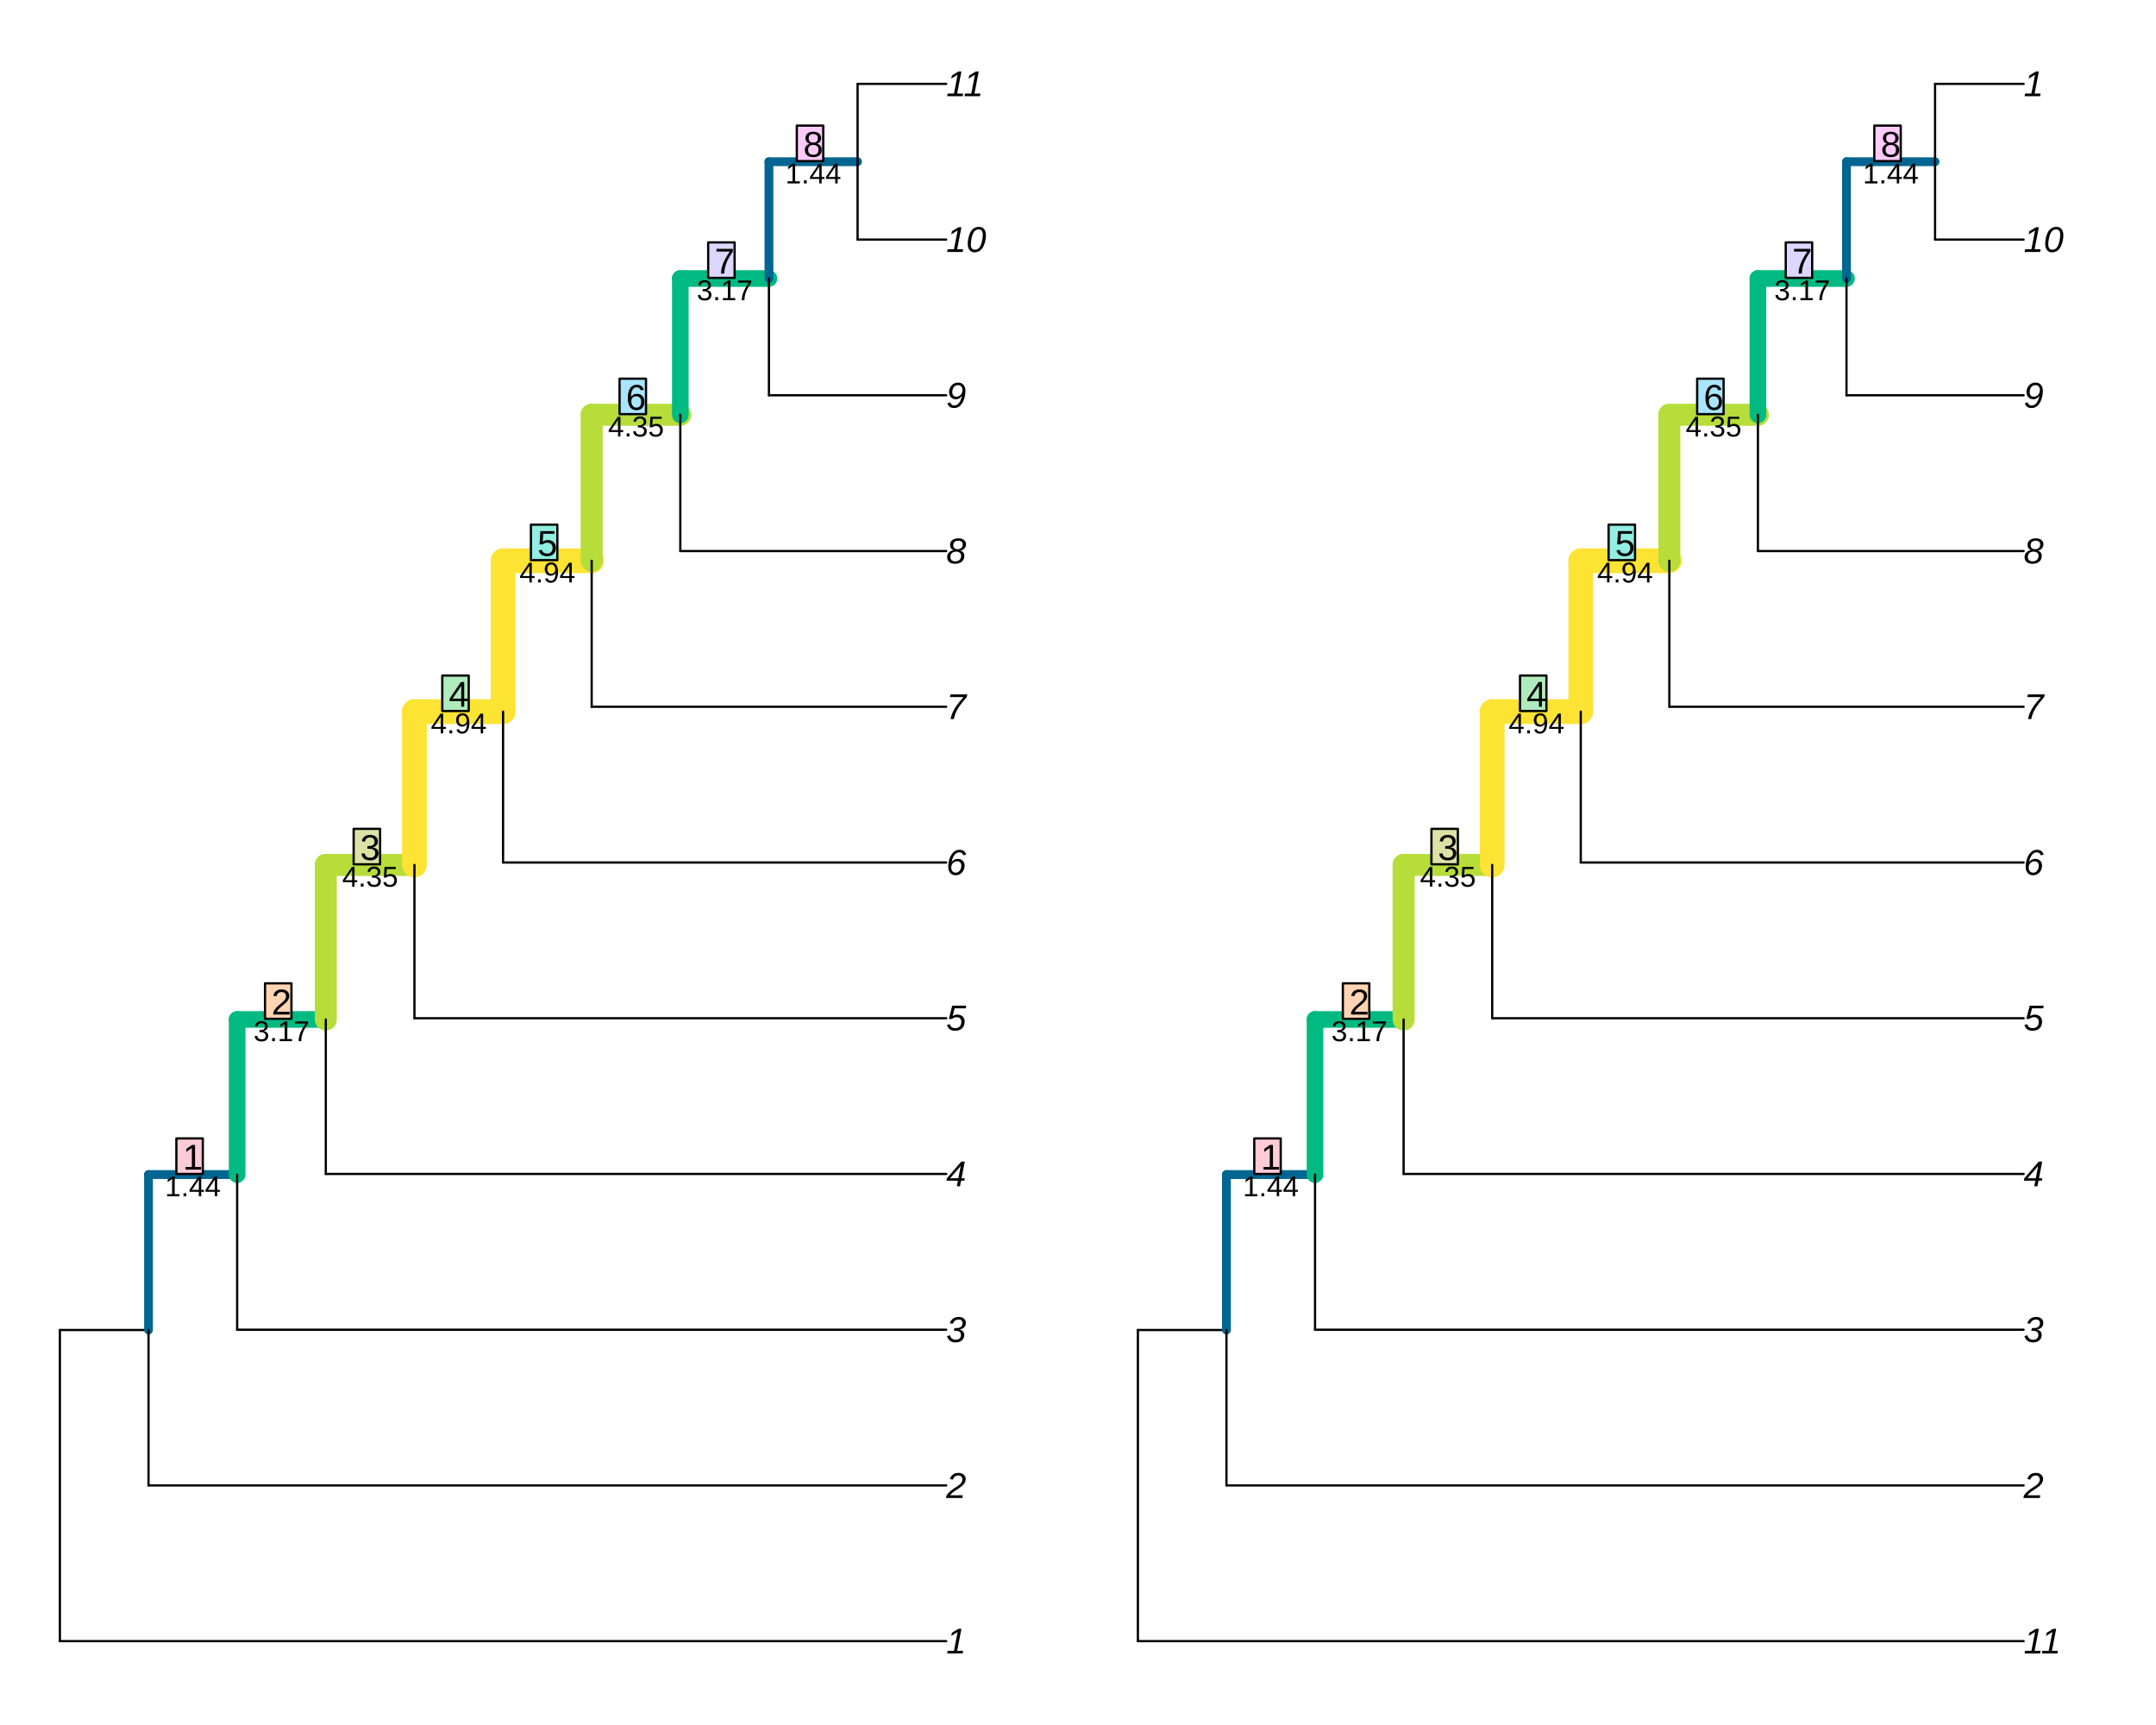
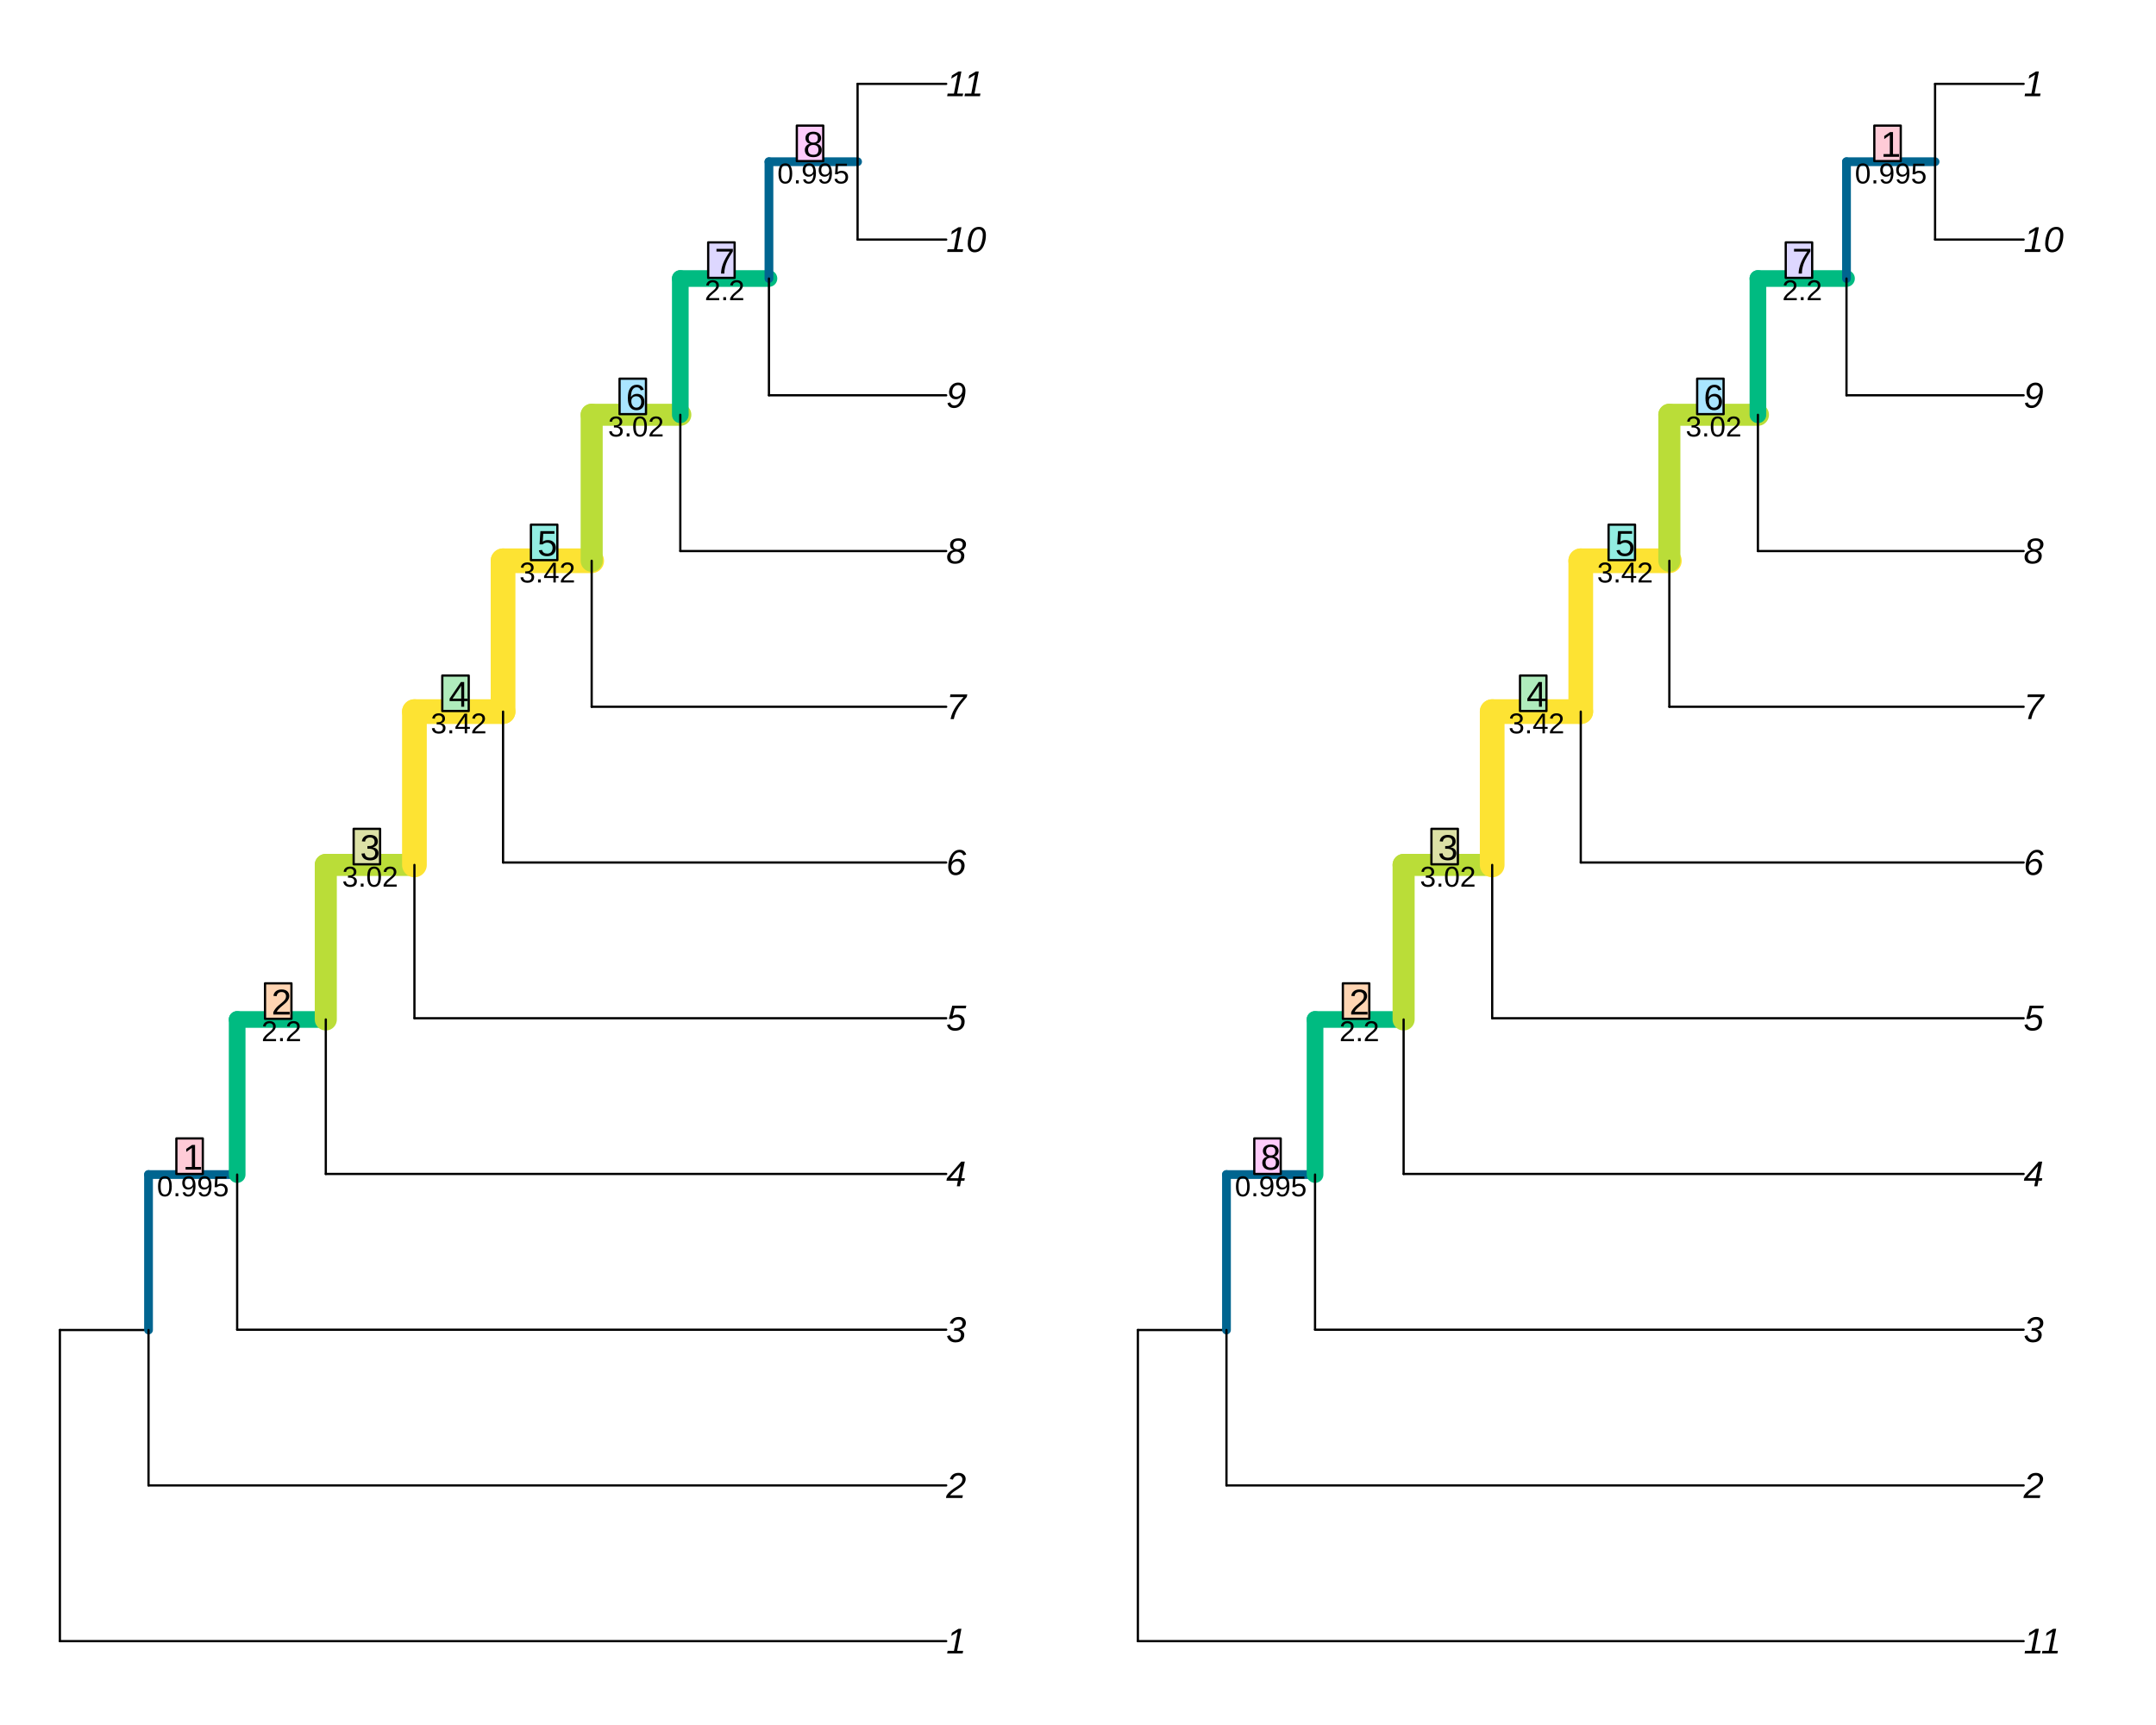
<svg xmlns="http://www.w3.org/2000/svg" viewBox="0 0 720.00 576.00">
  <defs>
    <style type="text/css">
    line, polyline, polygon, path, rect, circle {
      fill: none;
      stroke: #000000;
      stroke-linecap: round;
      stroke-linejoin: round;
      stroke-miterlimit: 10.00;
    }
  </style>
  </defs>
  <rect width="100%" height="100%" style="stroke: none; fill: #FFFFFF;" />
  <defs>
    <clipPath id="cpMC4wMHwzNjAuMDB8NTc2LjAwfDAuMDA=">
      <rect x="0.00" y="0.00" width="360.00" height="576.00" />
    </clipPath>
  </defs>
  <defs>
    <clipPath id="cpNy4yMHwzNTIuODB8NTY4LjgwfDcuMjA=">
      <rect x="7.20" y="7.20" width="345.60" height="561.60" />
    </clipPath>
  </defs>
  <line x1="20.00" y1="548.00" x2="315.99" y2="548.00" style="stroke-width: 0.75;" clip-path="url(#cpNy4yMHwzNTIuODB8NTY4LjgwfDcuMjA=)" />
  <line x1="20.00" y1="444.10" x2="49.60" y2="444.10" style="stroke-width: 0.75;" clip-path="url(#cpNy4yMHwzNTIuODB8NTY4LjgwfDcuMjA=)" />
  <line x1="49.60" y1="496.00" x2="315.99" y2="496.00" style="stroke-width: 0.75;" clip-path="url(#cpNy4yMHwzNTIuODB8NTY4LjgwfDcuMjA=)" />
-   <line x1="49.60" y1="392.20" x2="79.20" y2="392.20" style="stroke-width: 2.94; stroke: #006590;" clip-path="url(#cpNy4yMHwzNTIuODB8NTY4LjgwfDcuMjA=)" />
+   <line x1="49.60" y1="392.20" x2="79.20" y2="392.20" style="stroke-width: 2.93; stroke: #006590;" clip-path="url(#cpNy4yMHwzNTIuODB8NTY4LjgwfDcuMjA=)" />
  <line x1="79.20" y1="444.00" x2="315.99" y2="444.00" style="stroke-width: 0.75;" clip-path="url(#cpNy4yMHwzNTIuODB8NTY4LjgwfDcuMjA=)" />
-   <line x1="79.20" y1="340.41" x2="108.80" y2="340.41" style="stroke-width: 5.56; stroke: #00BA82;" clip-path="url(#cpNy4yMHwzNTIuODB8NTY4LjgwfDcuMjA=)" />
+   <line x1="79.20" y1="340.41" x2="108.80" y2="340.41" style="stroke-width: 5.57; stroke: #00BB81;" clip-path="url(#cpNy4yMHwzNTIuODB8NTY4LjgwfDcuMjA=)" />
  <line x1="108.80" y1="392.00" x2="315.99" y2="392.00" style="stroke-width: 0.75;" clip-path="url(#cpNy4yMHwzNTIuODB8NTY4LjgwfDcuMjA=)" />
-   <line x1="108.80" y1="288.81" x2="138.40" y2="288.81" style="stroke-width: 7.35; stroke: #B7DD3A;" clip-path="url(#cpNy4yMHwzNTIuODB8NTY4LjgwfDcuMjA=)" />
+   <line x1="108.80" y1="288.81" x2="138.40" y2="288.81" style="stroke-width: 7.37; stroke: #BADD38;" clip-path="url(#cpNy4yMHwzNTIuODB8NTY4LjgwfDcuMjA=)" />
  <line x1="138.40" y1="340.00" x2="315.99" y2="340.00" style="stroke-width: 0.75;" clip-path="url(#cpNy4yMHwzNTIuODB8NTY4LjgwfDcuMjA=)" />
  <line x1="138.40" y1="237.62" x2="168.00" y2="237.62" style="stroke-width: 8.25; stroke: #FDE333;" clip-path="url(#cpNy4yMHwzNTIuODB8NTY4LjgwfDcuMjA=)" />
  <line x1="168.00" y1="288.00" x2="315.99" y2="288.00" style="stroke-width: 0.75;" clip-path="url(#cpNy4yMHwzNTIuODB8NTY4LjgwfDcuMjA=)" />
  <line x1="168.00" y1="187.25" x2="197.59" y2="187.25" style="stroke-width: 8.25; stroke: #FDE333;" clip-path="url(#cpNy4yMHwzNTIuODB8NTY4LjgwfDcuMjA=)" />
  <line x1="197.59" y1="236.00" x2="315.99" y2="236.00" style="stroke-width: 0.75;" clip-path="url(#cpNy4yMHwzNTIuODB8NTY4LjgwfDcuMjA=)" />
-   <line x1="197.59" y1="138.50" x2="227.19" y2="138.50" style="stroke-width: 7.35; stroke: #B7DD3A;" clip-path="url(#cpNy4yMHwzNTIuODB8NTY4LjgwfDcuMjA=)" />
+   <line x1="197.59" y1="138.50" x2="227.19" y2="138.50" style="stroke-width: 7.37; stroke: #BADD38;" clip-path="url(#cpNy4yMHwzNTIuODB8NTY4LjgwfDcuMjA=)" />
  <line x1="227.19" y1="184.00" x2="315.99" y2="184.00" style="stroke-width: 0.75;" clip-path="url(#cpNy4yMHwzNTIuODB8NTY4LjgwfDcuMjA=)" />
-   <line x1="227.19" y1="93.00" x2="256.79" y2="93.00" style="stroke-width: 5.56; stroke: #00BA82;" clip-path="url(#cpNy4yMHwzNTIuODB8NTY4LjgwfDcuMjA=)" />
+   <line x1="227.19" y1="93.00" x2="256.79" y2="93.00" style="stroke-width: 5.57; stroke: #00BB81;" clip-path="url(#cpNy4yMHwzNTIuODB8NTY4LjgwfDcuMjA=)" />
  <line x1="256.79" y1="132.00" x2="315.99" y2="132.00" style="stroke-width: 0.75;" clip-path="url(#cpNy4yMHwzNTIuODB8NTY4LjgwfDcuMjA=)" />
-   <line x1="256.79" y1="54.00" x2="286.39" y2="54.00" style="stroke-width: 2.94; stroke: #006590;" clip-path="url(#cpNy4yMHwzNTIuODB8NTY4LjgwfDcuMjA=)" />
+   <line x1="256.79" y1="54.00" x2="286.39" y2="54.00" style="stroke-width: 2.93; stroke: #006590;" clip-path="url(#cpNy4yMHwzNTIuODB8NTY4LjgwfDcuMjA=)" />
  <line x1="286.39" y1="80.00" x2="315.99" y2="80.00" style="stroke-width: 0.75;" clip-path="url(#cpNy4yMHwzNTIuODB8NTY4LjgwfDcuMjA=)" />
  <line x1="286.39" y1="28.00" x2="315.99" y2="28.00" style="stroke-width: 0.75;" clip-path="url(#cpNy4yMHwzNTIuODB8NTY4LjgwfDcuMjA=)" />
  <line x1="20.00" y1="548.00" x2="20.00" y2="444.10" style="stroke-width: 0.75;" clip-path="url(#cpNy4yMHwzNTIuODB8NTY4LjgwfDcuMjA=)" />
-   <line x1="49.60" y1="444.10" x2="49.60" y2="392.20" style="stroke-width: 2.94; stroke: #006590;" clip-path="url(#cpNy4yMHwzNTIuODB8NTY4LjgwfDcuMjA=)" />
-   <line x1="79.20" y1="392.20" x2="79.20" y2="340.41" style="stroke-width: 5.56; stroke: #00BA82;" clip-path="url(#cpNy4yMHwzNTIuODB8NTY4LjgwfDcuMjA=)" />
-   <line x1="108.80" y1="340.41" x2="108.80" y2="288.81" style="stroke-width: 7.35; stroke: #B7DD3A;" clip-path="url(#cpNy4yMHwzNTIuODB8NTY4LjgwfDcuMjA=)" />
+   <line x1="49.60" y1="444.10" x2="49.60" y2="392.20" style="stroke-width: 2.93; stroke: #006590;" clip-path="url(#cpNy4yMHwzNTIuODB8NTY4LjgwfDcuMjA=)" />
+   <line x1="79.20" y1="392.20" x2="79.20" y2="340.41" style="stroke-width: 5.57; stroke: #00BB81;" clip-path="url(#cpNy4yMHwzNTIuODB8NTY4LjgwfDcuMjA=)" />
+   <line x1="108.80" y1="340.41" x2="108.80" y2="288.81" style="stroke-width: 7.37; stroke: #BADD38;" clip-path="url(#cpNy4yMHwzNTIuODB8NTY4LjgwfDcuMjA=)" />
  <line x1="138.40" y1="288.81" x2="138.40" y2="237.62" style="stroke-width: 8.25; stroke: #FDE333;" clip-path="url(#cpNy4yMHwzNTIuODB8NTY4LjgwfDcuMjA=)" />
  <line x1="168.00" y1="237.62" x2="168.00" y2="187.25" style="stroke-width: 8.25; stroke: #FDE333;" clip-path="url(#cpNy4yMHwzNTIuODB8NTY4LjgwfDcuMjA=)" />
-   <line x1="197.59" y1="187.25" x2="197.59" y2="138.50" style="stroke-width: 7.35; stroke: #B7DD3A;" clip-path="url(#cpNy4yMHwzNTIuODB8NTY4LjgwfDcuMjA=)" />
-   <line x1="227.19" y1="138.50" x2="227.19" y2="93.00" style="stroke-width: 5.56; stroke: #00BA82;" clip-path="url(#cpNy4yMHwzNTIuODB8NTY4LjgwfDcuMjA=)" />
-   <line x1="256.79" y1="93.00" x2="256.79" y2="54.00" style="stroke-width: 2.94; stroke: #006590;" clip-path="url(#cpNy4yMHwzNTIuODB8NTY4LjgwfDcuMjA=)" />
+   <line x1="197.59" y1="187.25" x2="197.59" y2="138.50" style="stroke-width: 7.37; stroke: #BADD38;" clip-path="url(#cpNy4yMHwzNTIuODB8NTY4LjgwfDcuMjA=)" />
+   <line x1="227.19" y1="138.50" x2="227.19" y2="93.00" style="stroke-width: 5.57; stroke: #00BB81;" clip-path="url(#cpNy4yMHwzNTIuODB8NTY4LjgwfDcuMjA=)" />
+   <line x1="256.79" y1="93.00" x2="256.79" y2="54.00" style="stroke-width: 2.93; stroke: #006590;" clip-path="url(#cpNy4yMHwzNTIuODB8NTY4LjgwfDcuMjA=)" />
  <line x1="286.39" y1="80.00" x2="286.39" y2="28.00" style="stroke-width: 0.75;" clip-path="url(#cpNy4yMHwzNTIuODB8NTY4LjgwfDcuMjA=)" />
  <line x1="49.60" y1="496.00" x2="49.60" y2="444.10" style="stroke-width: 0.75;" clip-path="url(#cpNy4yMHwzNTIuODB8NTY4LjgwfDcuMjA=)" />
  <line x1="79.20" y1="444.00" x2="79.20" y2="392.20" style="stroke-width: 0.75;" clip-path="url(#cpNy4yMHwzNTIuODB8NTY4LjgwfDcuMjA=)" />
  <line x1="108.80" y1="392.00" x2="108.80" y2="340.41" style="stroke-width: 0.75;" clip-path="url(#cpNy4yMHwzNTIuODB8NTY4LjgwfDcuMjA=)" />
  <line x1="138.40" y1="340.00" x2="138.40" y2="288.81" style="stroke-width: 0.75;" clip-path="url(#cpNy4yMHwzNTIuODB8NTY4LjgwfDcuMjA=)" />
  <line x1="168.00" y1="288.00" x2="168.00" y2="237.62" style="stroke-width: 0.75;" clip-path="url(#cpNy4yMHwzNTIuODB8NTY4LjgwfDcuMjA=)" />
  <line x1="197.59" y1="236.00" x2="197.59" y2="187.25" style="stroke-width: 0.75;" clip-path="url(#cpNy4yMHwzNTIuODB8NTY4LjgwfDcuMjA=)" />
  <line x1="227.19" y1="184.00" x2="227.19" y2="138.50" style="stroke-width: 0.75;" clip-path="url(#cpNy4yMHwzNTIuODB8NTY4LjgwfDcuMjA=)" />
  <line x1="256.79" y1="132.00" x2="256.79" y2="93.00" style="stroke-width: 0.75;" clip-path="url(#cpNy4yMHwzNTIuODB8NTY4LjgwfDcuMjA=)" />
  <g clip-path="url(#cpNy4yMHwzNTIuODB8NTY4LjgwfDcuMjA=)">
    <text x="315.99" y="552.12" style="font-size: 12.00px; font-style: italic; font-family: Liberation Sans;" textLength="6.67px" lengthAdjust="spacingAndGlyphs">1</text>
  </g>
  <g clip-path="url(#cpNy4yMHwzNTIuODB8NTY4LjgwfDcuMjA=)">
    <text x="315.99" y="500.19" style="font-size: 12.00px; font-style: italic; font-family: Liberation Sans;" textLength="6.67px" lengthAdjust="spacingAndGlyphs">2</text>
  </g>
  <g clip-path="url(#cpNy4yMHwzNTIuODB8NTY4LjgwfDcuMjA=)">
    <text x="315.99" y="448.12" style="font-size: 12.00px; font-style: italic; font-family: Liberation Sans;" textLength="6.67px" lengthAdjust="spacingAndGlyphs">3</text>
  </g>
  <g clip-path="url(#cpNy4yMHwzNTIuODB8NTY4LjgwfDcuMjA=)">
    <text x="315.99" y="396.12" style="font-size: 12.00px; font-style: italic; font-family: Liberation Sans;" textLength="6.67px" lengthAdjust="spacingAndGlyphs">4</text>
  </g>
  <g clip-path="url(#cpNy4yMHwzNTIuODB8NTY4LjgwfDcuMjA=)">
    <text x="315.99" y="344.06" style="font-size: 12.00px; font-style: italic; font-family: Liberation Sans;" textLength="6.67px" lengthAdjust="spacingAndGlyphs">5</text>
  </g>
  <g clip-path="url(#cpNy4yMHwzNTIuODB8NTY4LjgwfDcuMjA=)">
    <text x="315.99" y="292.13" style="font-size: 12.00px; font-style: italic; font-family: Liberation Sans;" textLength="6.67px" lengthAdjust="spacingAndGlyphs">6</text>
  </g>
  <g clip-path="url(#cpNy4yMHwzNTIuODB8NTY4LjgwfDcuMjA=)">
    <text x="315.99" y="240.12" style="font-size: 12.00px; font-style: italic; font-family: Liberation Sans;" textLength="6.67px" lengthAdjust="spacingAndGlyphs">7</text>
  </g>
  <g clip-path="url(#cpNy4yMHwzNTIuODB8NTY4LjgwfDcuMjA=)">
    <text x="315.99" y="188.13" style="font-size: 12.00px; font-style: italic; font-family: Liberation Sans;" textLength="6.67px" lengthAdjust="spacingAndGlyphs">8</text>
  </g>
  <g clip-path="url(#cpNy4yMHwzNTIuODB8NTY4LjgwfDcuMjA=)">
    <text x="315.99" y="136.13" style="font-size: 12.00px; font-style: italic; font-family: Liberation Sans;" textLength="6.67px" lengthAdjust="spacingAndGlyphs">9</text>
  </g>
  <g clip-path="url(#cpNy4yMHwzNTIuODB8NTY4LjgwfDcuMjA=)">
    <text x="315.99" y="84.13" style="font-size: 12.00px; font-style: italic; font-family: Liberation Sans;" textLength="13.34px" lengthAdjust="spacingAndGlyphs">10</text>
  </g>
  <g clip-path="url(#cpNy4yMHwzNTIuODB8NTY4LjgwfDcuMjA=)">
    <text x="315.99" y="32.12" style="font-size: 12.00px; font-style: italic; font-family: Liberation Sans;" textLength="12.45px" lengthAdjust="spacingAndGlyphs">11</text>
  </g>
  <rect x="58.90" y="380.14" width="8.83" height="11.85" style="stroke-width: 0.75; fill: #FFCBD7;" clip-path="url(#cpNy4yMHwzNTIuODB8NTY4LjgwfDcuMjA=)" />
  <rect x="88.50" y="328.35" width="8.83" height="11.85" style="stroke-width: 0.75; fill: #FFD5B3;" clip-path="url(#cpNy4yMHwzNTIuODB8NTY4LjgwfDcuMjA=)" />
  <rect x="118.10" y="276.75" width="8.83" height="11.85" style="stroke-width: 0.75; fill: #DCE1A6;" clip-path="url(#cpNy4yMHwzNTIuODB8NTY4LjgwfDcuMjA=)" />
  <rect x="147.70" y="225.57" width="8.83" height="11.85" style="stroke-width: 0.75; fill: #AFEBBC;" clip-path="url(#cpNy4yMHwzNTIuODB8NTY4LjgwfDcuMjA=)" />
  <rect x="177.30" y="175.19" width="8.83" height="11.85" style="stroke-width: 0.75; fill: #92EDE2;" clip-path="url(#cpNy4yMHwzNTIuODB8NTY4LjgwfDcuMjA=)" />
  <rect x="206.90" y="126.44" width="8.83" height="11.85" style="stroke-width: 0.75; fill: #A9E5FF;" clip-path="url(#cpNy4yMHwzNTIuODB8NTY4LjgwfDcuMjA=)" />
  <rect x="236.50" y="80.94" width="8.83" height="11.85" style="stroke-width: 0.75; fill: #DDD7FF;" clip-path="url(#cpNy4yMHwzNTIuODB8NTY4LjgwfDcuMjA=)" />
  <rect x="266.10" y="41.94" width="8.83" height="11.85" style="stroke-width: 0.75; fill: #FFCBFB;" clip-path="url(#cpNy4yMHwzNTIuODB8NTY4LjgwfDcuMjA=)" />
  <g clip-path="url(#cpNy4yMHwzNTIuODB8NTY4LjgwfDcuMjA=)">
    <text x="61.06" y="390.55" style="font-size: 12.00px; font-family: Liberation Sans;" textLength="6.67px" lengthAdjust="spacingAndGlyphs">1</text>
  </g>
  <g clip-path="url(#cpNy4yMHwzNTIuODB8NTY4LjgwfDcuMjA=)">
    <text x="90.66" y="338.76" style="font-size: 12.00px; font-family: Liberation Sans;" textLength="6.67px" lengthAdjust="spacingAndGlyphs">2</text>
  </g>
  <g clip-path="url(#cpNy4yMHwzNTIuODB8NTY4LjgwfDcuMjA=)">
    <text x="120.26" y="287.16" style="font-size: 12.00px; font-family: Liberation Sans;" textLength="6.67px" lengthAdjust="spacingAndGlyphs">3</text>
  </g>
  <g clip-path="url(#cpNy4yMHwzNTIuODB8NTY4LjgwfDcuMjA=)">
    <text x="149.86" y="235.98" style="font-size: 12.00px; font-family: Liberation Sans;" textLength="6.67px" lengthAdjust="spacingAndGlyphs">4</text>
  </g>
  <g clip-path="url(#cpNy4yMHwzNTIuODB8NTY4LjgwfDcuMjA=)">
    <text x="179.46" y="185.60" style="font-size: 12.00px; font-family: Liberation Sans;" textLength="6.67px" lengthAdjust="spacingAndGlyphs">5</text>
  </g>
  <g clip-path="url(#cpNy4yMHwzNTIuODB8NTY4LjgwfDcuMjA=)">
    <text x="209.06" y="136.85" style="font-size: 12.00px; font-family: Liberation Sans;" textLength="6.67px" lengthAdjust="spacingAndGlyphs">6</text>
  </g>
  <g clip-path="url(#cpNy4yMHwzNTIuODB8NTY4LjgwfDcuMjA=)">
    <text x="238.66" y="91.35" style="font-size: 12.00px; font-family: Liberation Sans;" textLength="6.67px" lengthAdjust="spacingAndGlyphs">7</text>
  </g>
  <g clip-path="url(#cpNy4yMHwzNTIuODB8NTY4LjgwfDcuMjA=)">
    <text x="268.26" y="52.35" style="font-size: 12.00px; font-family: Liberation Sans;" textLength="6.67px" lengthAdjust="spacingAndGlyphs">8</text>
  </g>
  <g clip-path="url(#cpNy4yMHwzNTIuODB8NTY4LjgwfDcuMjA=)">
-     <text x="55.07" y="399.46" style="font-size: 9.60px; font-family: Liberation Sans;" textLength="18.66px" lengthAdjust="spacingAndGlyphs">1.44</text>
-   </g>
-   <g clip-path="url(#cpNy4yMHwzNTIuODB8NTY4LjgwfDcuMjA=)">
-     <text x="84.67" y="347.66" style="font-size: 9.60px; font-family: Liberation Sans;" textLength="18.66px" lengthAdjust="spacingAndGlyphs">3.17</text>
-   </g>
-   <g clip-path="url(#cpNy4yMHwzNTIuODB8NTY4LjgwfDcuMjA=)">
-     <text x="114.27" y="296.07" style="font-size: 9.60px; font-family: Liberation Sans;" textLength="18.66px" lengthAdjust="spacingAndGlyphs">4.35</text>
-   </g>
-   <g clip-path="url(#cpNy4yMHwzNTIuODB8NTY4LjgwfDcuMjA=)">
-     <text x="143.87" y="244.88" style="font-size: 9.60px; font-family: Liberation Sans;" textLength="18.66px" lengthAdjust="spacingAndGlyphs">4.94</text>
-   </g>
-   <g clip-path="url(#cpNy4yMHwzNTIuODB8NTY4LjgwfDcuMjA=)">
-     <text x="173.47" y="194.50" style="font-size: 9.60px; font-family: Liberation Sans;" textLength="18.66px" lengthAdjust="spacingAndGlyphs">4.94</text>
-   </g>
-   <g clip-path="url(#cpNy4yMHwzNTIuODB8NTY4LjgwfDcuMjA=)">
-     <text x="203.07" y="145.75" style="font-size: 9.60px; font-family: Liberation Sans;" textLength="18.66px" lengthAdjust="spacingAndGlyphs">4.35</text>
-   </g>
-   <g clip-path="url(#cpNy4yMHwzNTIuODB8NTY4LjgwfDcuMjA=)">
-     <text x="232.67" y="100.25" style="font-size: 9.60px; font-family: Liberation Sans;" textLength="18.66px" lengthAdjust="spacingAndGlyphs">3.17</text>
-   </g>
-   <g clip-path="url(#cpNy4yMHwzNTIuODB8NTY4LjgwfDcuMjA=)">
-     <text x="262.26" y="61.25" style="font-size: 9.60px; font-family: Liberation Sans;" textLength="18.66px" lengthAdjust="spacingAndGlyphs">1.44</text>
+     <text x="52.41" y="399.46" style="font-size: 9.60px; font-family: Liberation Sans;" textLength="23.98px" lengthAdjust="spacingAndGlyphs">0.995</text>
+   </g>
+   <g clip-path="url(#cpNy4yMHwzNTIuODB8NTY4LjgwfDcuMjA=)">
+     <text x="87.33" y="347.66" style="font-size: 9.60px; font-family: Liberation Sans;" textLength="13.33px" lengthAdjust="spacingAndGlyphs">2.2</text>
+   </g>
+   <g clip-path="url(#cpNy4yMHwzNTIuODB8NTY4LjgwfDcuMjA=)">
+     <text x="114.27" y="296.07" style="font-size: 9.60px; font-family: Liberation Sans;" textLength="18.66px" lengthAdjust="spacingAndGlyphs">3.02</text>
+   </g>
+   <g clip-path="url(#cpNy4yMHwzNTIuODB8NTY4LjgwfDcuMjA=)">
+     <text x="143.87" y="244.88" style="font-size: 9.60px; font-family: Liberation Sans;" textLength="18.66px" lengthAdjust="spacingAndGlyphs">3.42</text>
+   </g>
+   <g clip-path="url(#cpNy4yMHwzNTIuODB8NTY4LjgwfDcuMjA=)">
+     <text x="173.47" y="194.50" style="font-size: 9.60px; font-family: Liberation Sans;" textLength="18.66px" lengthAdjust="spacingAndGlyphs">3.42</text>
+   </g>
+   <g clip-path="url(#cpNy4yMHwzNTIuODB8NTY4LjgwfDcuMjA=)">
+     <text x="203.07" y="145.75" style="font-size: 9.60px; font-family: Liberation Sans;" textLength="18.66px" lengthAdjust="spacingAndGlyphs">3.02</text>
+   </g>
+   <g clip-path="url(#cpNy4yMHwzNTIuODB8NTY4LjgwfDcuMjA=)">
+     <text x="235.33" y="100.25" style="font-size: 9.60px; font-family: Liberation Sans;" textLength="13.33px" lengthAdjust="spacingAndGlyphs">2.2</text>
+   </g>
+   <g clip-path="url(#cpNy4yMHwzNTIuODB8NTY4LjgwfDcuMjA=)">
+     <text x="259.60" y="61.25" style="font-size: 9.60px; font-family: Liberation Sans;" textLength="23.98px" lengthAdjust="spacingAndGlyphs">0.995</text>
  </g>
  <defs>
    <clipPath id="cpMzY3LjIwfDcxMi44MHw1NjguODB8Ny4yMA==">
      <rect x="367.20" y="7.20" width="345.60" height="561.60" />
    </clipPath>
  </defs>
  <defs>
    <clipPath id="cpMzYwLjAwfDcyMC4wMHw1NzYuMDB8MC4wMA==">
      <rect x="360.00" y="0.00" width="360.00" height="576.00" />
    </clipPath>
  </defs>
  <defs>
    <clipPath id="cpMzY3LjIwfDcxMi44MHw1NjguODB8Ny4yMA==">
      <rect x="367.20" y="7.20" width="345.60" height="561.60" />
    </clipPath>
  </defs>
  <line x1="380.00" y1="548.00" x2="675.80" y2="548.00" style="stroke-width: 0.75;" clip-path="url(#cpMzY3LjIwfDcxMi44MHw1NjguODB8Ny4yMA==)" />
  <line x1="380.00" y1="444.10" x2="409.58" y2="444.10" style="stroke-width: 0.75;" clip-path="url(#cpMzY3LjIwfDcxMi44MHw1NjguODB8Ny4yMA==)" />
  <line x1="409.58" y1="496.00" x2="675.80" y2="496.00" style="stroke-width: 0.75;" clip-path="url(#cpMzY3LjIwfDcxMi44MHw1NjguODB8Ny4yMA==)" />
-   <line x1="409.58" y1="392.20" x2="439.16" y2="392.20" style="stroke-width: 2.94; stroke: #006590;" clip-path="url(#cpMzY3LjIwfDcxMi44MHw1NjguODB8Ny4yMA==)" />
+   <line x1="409.58" y1="392.20" x2="439.16" y2="392.20" style="stroke-width: 2.93; stroke: #006590;" clip-path="url(#cpMzY3LjIwfDcxMi44MHw1NjguODB8Ny4yMA==)" />
  <line x1="439.16" y1="444.00" x2="675.80" y2="444.00" style="stroke-width: 0.75;" clip-path="url(#cpMzY3LjIwfDcxMi44MHw1NjguODB8Ny4yMA==)" />
-   <line x1="439.16" y1="340.41" x2="468.74" y2="340.41" style="stroke-width: 5.56; stroke: #00BA82;" clip-path="url(#cpMzY3LjIwfDcxMi44MHw1NjguODB8Ny4yMA==)" />
+   <line x1="439.16" y1="340.41" x2="468.74" y2="340.41" style="stroke-width: 5.57; stroke: #00BB81;" clip-path="url(#cpMzY3LjIwfDcxMi44MHw1NjguODB8Ny4yMA==)" />
  <line x1="468.74" y1="392.00" x2="675.80" y2="392.00" style="stroke-width: 0.75;" clip-path="url(#cpMzY3LjIwfDcxMi44MHw1NjguODB8Ny4yMA==)" />
-   <line x1="468.74" y1="288.81" x2="498.32" y2="288.81" style="stroke-width: 7.35; stroke: #B7DD3A;" clip-path="url(#cpMzY3LjIwfDcxMi44MHw1NjguODB8Ny4yMA==)" />
+   <line x1="468.74" y1="288.81" x2="498.32" y2="288.81" style="stroke-width: 7.37; stroke: #BADD38;" clip-path="url(#cpMzY3LjIwfDcxMi44MHw1NjguODB8Ny4yMA==)" />
  <line x1="498.32" y1="340.00" x2="675.80" y2="340.00" style="stroke-width: 0.75;" clip-path="url(#cpMzY3LjIwfDcxMi44MHw1NjguODB8Ny4yMA==)" />
  <line x1="498.32" y1="237.62" x2="527.90" y2="237.62" style="stroke-width: 8.25; stroke: #FDE333;" clip-path="url(#cpMzY3LjIwfDcxMi44MHw1NjguODB8Ny4yMA==)" />
  <line x1="527.90" y1="288.00" x2="675.80" y2="288.00" style="stroke-width: 0.75;" clip-path="url(#cpMzY3LjIwfDcxMi44MHw1NjguODB8Ny4yMA==)" />
  <line x1="527.90" y1="187.25" x2="557.48" y2="187.25" style="stroke-width: 8.25; stroke: #FDE333;" clip-path="url(#cpMzY3LjIwfDcxMi44MHw1NjguODB8Ny4yMA==)" />
  <line x1="557.48" y1="236.00" x2="675.80" y2="236.00" style="stroke-width: 0.75;" clip-path="url(#cpMzY3LjIwfDcxMi44MHw1NjguODB8Ny4yMA==)" />
-   <line x1="557.48" y1="138.50" x2="587.06" y2="138.50" style="stroke-width: 7.35; stroke: #B7DD3A;" clip-path="url(#cpMzY3LjIwfDcxMi44MHw1NjguODB8Ny4yMA==)" />
+   <line x1="557.48" y1="138.50" x2="587.06" y2="138.50" style="stroke-width: 7.37; stroke: #BADD38;" clip-path="url(#cpMzY3LjIwfDcxMi44MHw1NjguODB8Ny4yMA==)" />
  <line x1="587.06" y1="184.00" x2="675.80" y2="184.00" style="stroke-width: 0.75;" clip-path="url(#cpMzY3LjIwfDcxMi44MHw1NjguODB8Ny4yMA==)" />
-   <line x1="587.06" y1="93.00" x2="616.64" y2="93.00" style="stroke-width: 5.56; stroke: #00BA82;" clip-path="url(#cpMzY3LjIwfDcxMi44MHw1NjguODB8Ny4yMA==)" />
+   <line x1="587.06" y1="93.00" x2="616.64" y2="93.00" style="stroke-width: 5.57; stroke: #00BB81;" clip-path="url(#cpMzY3LjIwfDcxMi44MHw1NjguODB8Ny4yMA==)" />
  <line x1="616.64" y1="132.00" x2="675.80" y2="132.00" style="stroke-width: 0.75;" clip-path="url(#cpMzY3LjIwfDcxMi44MHw1NjguODB8Ny4yMA==)" />
-   <line x1="616.64" y1="54.00" x2="646.22" y2="54.00" style="stroke-width: 2.94; stroke: #006590;" clip-path="url(#cpMzY3LjIwfDcxMi44MHw1NjguODB8Ny4yMA==)" />
+   <line x1="616.64" y1="54.00" x2="646.22" y2="54.00" style="stroke-width: 2.93; stroke: #006590;" clip-path="url(#cpMzY3LjIwfDcxMi44MHw1NjguODB8Ny4yMA==)" />
  <line x1="646.22" y1="80.00" x2="675.80" y2="80.00" style="stroke-width: 0.75;" clip-path="url(#cpMzY3LjIwfDcxMi44MHw1NjguODB8Ny4yMA==)" />
  <line x1="646.22" y1="28.00" x2="675.80" y2="28.00" style="stroke-width: 0.75;" clip-path="url(#cpMzY3LjIwfDcxMi44MHw1NjguODB8Ny4yMA==)" />
  <line x1="380.00" y1="548.00" x2="380.00" y2="444.10" style="stroke-width: 0.75;" clip-path="url(#cpMzY3LjIwfDcxMi44MHw1NjguODB8Ny4yMA==)" />
-   <line x1="409.58" y1="444.10" x2="409.58" y2="392.20" style="stroke-width: 2.94; stroke: #006590;" clip-path="url(#cpMzY3LjIwfDcxMi44MHw1NjguODB8Ny4yMA==)" />
-   <line x1="439.16" y1="392.20" x2="439.16" y2="340.41" style="stroke-width: 5.56; stroke: #00BA82;" clip-path="url(#cpMzY3LjIwfDcxMi44MHw1NjguODB8Ny4yMA==)" />
-   <line x1="468.74" y1="340.41" x2="468.74" y2="288.81" style="stroke-width: 7.35; stroke: #B7DD3A;" clip-path="url(#cpMzY3LjIwfDcxMi44MHw1NjguODB8Ny4yMA==)" />
+   <line x1="409.58" y1="444.10" x2="409.58" y2="392.20" style="stroke-width: 2.93; stroke: #006590;" clip-path="url(#cpMzY3LjIwfDcxMi44MHw1NjguODB8Ny4yMA==)" />
+   <line x1="439.16" y1="392.20" x2="439.16" y2="340.41" style="stroke-width: 5.57; stroke: #00BB81;" clip-path="url(#cpMzY3LjIwfDcxMi44MHw1NjguODB8Ny4yMA==)" />
+   <line x1="468.74" y1="340.41" x2="468.74" y2="288.81" style="stroke-width: 7.37; stroke: #BADD38;" clip-path="url(#cpMzY3LjIwfDcxMi44MHw1NjguODB8Ny4yMA==)" />
  <line x1="498.32" y1="288.81" x2="498.32" y2="237.62" style="stroke-width: 8.25; stroke: #FDE333;" clip-path="url(#cpMzY3LjIwfDcxMi44MHw1NjguODB8Ny4yMA==)" />
  <line x1="527.90" y1="237.62" x2="527.90" y2="187.25" style="stroke-width: 8.25; stroke: #FDE333;" clip-path="url(#cpMzY3LjIwfDcxMi44MHw1NjguODB8Ny4yMA==)" />
-   <line x1="557.48" y1="187.25" x2="557.48" y2="138.50" style="stroke-width: 7.35; stroke: #B7DD3A;" clip-path="url(#cpMzY3LjIwfDcxMi44MHw1NjguODB8Ny4yMA==)" />
-   <line x1="587.06" y1="138.50" x2="587.06" y2="93.00" style="stroke-width: 5.56; stroke: #00BA82;" clip-path="url(#cpMzY3LjIwfDcxMi44MHw1NjguODB8Ny4yMA==)" />
-   <line x1="616.64" y1="93.00" x2="616.64" y2="54.00" style="stroke-width: 2.94; stroke: #006590;" clip-path="url(#cpMzY3LjIwfDcxMi44MHw1NjguODB8Ny4yMA==)" />
+   <line x1="557.48" y1="187.25" x2="557.48" y2="138.50" style="stroke-width: 7.37; stroke: #BADD38;" clip-path="url(#cpMzY3LjIwfDcxMi44MHw1NjguODB8Ny4yMA==)" />
+   <line x1="587.06" y1="138.50" x2="587.06" y2="93.00" style="stroke-width: 5.57; stroke: #00BB81;" clip-path="url(#cpMzY3LjIwfDcxMi44MHw1NjguODB8Ny4yMA==)" />
+   <line x1="616.64" y1="93.00" x2="616.64" y2="54.00" style="stroke-width: 2.93; stroke: #006590;" clip-path="url(#cpMzY3LjIwfDcxMi44MHw1NjguODB8Ny4yMA==)" />
  <line x1="646.22" y1="80.00" x2="646.22" y2="28.00" style="stroke-width: 0.75;" clip-path="url(#cpMzY3LjIwfDcxMi44MHw1NjguODB8Ny4yMA==)" />
  <line x1="409.58" y1="496.00" x2="409.58" y2="444.10" style="stroke-width: 0.75;" clip-path="url(#cpMzY3LjIwfDcxMi44MHw1NjguODB8Ny4yMA==)" />
  <line x1="439.16" y1="444.00" x2="439.16" y2="392.20" style="stroke-width: 0.75;" clip-path="url(#cpMzY3LjIwfDcxMi44MHw1NjguODB8Ny4yMA==)" />
  <line x1="468.74" y1="392.00" x2="468.74" y2="340.41" style="stroke-width: 0.75;" clip-path="url(#cpMzY3LjIwfDcxMi44MHw1NjguODB8Ny4yMA==)" />
  <line x1="498.32" y1="340.00" x2="498.32" y2="288.81" style="stroke-width: 0.75;" clip-path="url(#cpMzY3LjIwfDcxMi44MHw1NjguODB8Ny4yMA==)" />
  <line x1="527.90" y1="288.00" x2="527.90" y2="237.62" style="stroke-width: 0.75;" clip-path="url(#cpMzY3LjIwfDcxMi44MHw1NjguODB8Ny4yMA==)" />
  <line x1="557.48" y1="236.00" x2="557.48" y2="187.25" style="stroke-width: 0.75;" clip-path="url(#cpMzY3LjIwfDcxMi44MHw1NjguODB8Ny4yMA==)" />
  <line x1="587.06" y1="184.00" x2="587.06" y2="138.50" style="stroke-width: 0.75;" clip-path="url(#cpMzY3LjIwfDcxMi44MHw1NjguODB8Ny4yMA==)" />
  <line x1="616.64" y1="132.00" x2="616.64" y2="93.00" style="stroke-width: 0.75;" clip-path="url(#cpMzY3LjIwfDcxMi44MHw1NjguODB8Ny4yMA==)" />
  <g clip-path="url(#cpMzY3LjIwfDcxMi44MHw1NjguODB8Ny4yMA==)">
    <text x="675.80" y="552.12" style="font-size: 12.00px; font-style: italic; font-family: Liberation Sans;" textLength="12.45px" lengthAdjust="spacingAndGlyphs">11</text>
  </g>
  <g clip-path="url(#cpMzY3LjIwfDcxMi44MHw1NjguODB8Ny4yMA==)">
    <text x="675.80" y="500.19" style="font-size: 12.00px; font-style: italic; font-family: Liberation Sans;" textLength="6.67px" lengthAdjust="spacingAndGlyphs">2</text>
  </g>
  <g clip-path="url(#cpMzY3LjIwfDcxMi44MHw1NjguODB8Ny4yMA==)">
    <text x="675.80" y="448.12" style="font-size: 12.00px; font-style: italic; font-family: Liberation Sans;" textLength="6.67px" lengthAdjust="spacingAndGlyphs">3</text>
  </g>
  <g clip-path="url(#cpMzY3LjIwfDcxMi44MHw1NjguODB8Ny4yMA==)">
    <text x="675.80" y="396.12" style="font-size: 12.00px; font-style: italic; font-family: Liberation Sans;" textLength="6.67px" lengthAdjust="spacingAndGlyphs">4</text>
  </g>
  <g clip-path="url(#cpMzY3LjIwfDcxMi44MHw1NjguODB8Ny4yMA==)">
    <text x="675.80" y="344.06" style="font-size: 12.00px; font-style: italic; font-family: Liberation Sans;" textLength="6.67px" lengthAdjust="spacingAndGlyphs">5</text>
  </g>
  <g clip-path="url(#cpMzY3LjIwfDcxMi44MHw1NjguODB8Ny4yMA==)">
    <text x="675.80" y="292.13" style="font-size: 12.00px; font-style: italic; font-family: Liberation Sans;" textLength="6.67px" lengthAdjust="spacingAndGlyphs">6</text>
  </g>
  <g clip-path="url(#cpMzY3LjIwfDcxMi44MHw1NjguODB8Ny4yMA==)">
    <text x="675.80" y="240.12" style="font-size: 12.00px; font-style: italic; font-family: Liberation Sans;" textLength="6.67px" lengthAdjust="spacingAndGlyphs">7</text>
  </g>
  <g clip-path="url(#cpMzY3LjIwfDcxMi44MHw1NjguODB8Ny4yMA==)">
    <text x="675.80" y="188.13" style="font-size: 12.00px; font-style: italic; font-family: Liberation Sans;" textLength="6.67px" lengthAdjust="spacingAndGlyphs">8</text>
  </g>
  <g clip-path="url(#cpMzY3LjIwfDcxMi44MHw1NjguODB8Ny4yMA==)">
    <text x="675.80" y="136.13" style="font-size: 12.00px; font-style: italic; font-family: Liberation Sans;" textLength="6.67px" lengthAdjust="spacingAndGlyphs">9</text>
  </g>
  <g clip-path="url(#cpMzY3LjIwfDcxMi44MHw1NjguODB8Ny4yMA==)">
    <text x="675.80" y="84.13" style="font-size: 12.00px; font-style: italic; font-family: Liberation Sans;" textLength="13.34px" lengthAdjust="spacingAndGlyphs">10</text>
  </g>
  <g clip-path="url(#cpMzY3LjIwfDcxMi44MHw1NjguODB8Ny4yMA==)">
    <text x="675.80" y="32.12" style="font-size: 12.00px; font-style: italic; font-family: Liberation Sans;" textLength="6.67px" lengthAdjust="spacingAndGlyphs">1</text>
  </g>
-   <rect x="418.87" y="380.14" width="8.83" height="11.85" style="stroke-width: 0.75; fill: #FFCBD7;" clip-path="url(#cpMzY3LjIwfDcxMi44MHw1NjguODB8Ny4yMA==)" />
+   <rect x="625.93" y="41.94" width="8.83" height="11.85" style="stroke-width: 0.75; fill: #FFCBD7;" clip-path="url(#cpMzY3LjIwfDcxMi44MHw1NjguODB8Ny4yMA==)" />
  <rect x="448.45" y="328.35" width="8.83" height="11.85" style="stroke-width: 0.75; fill: #FFD5B3;" clip-path="url(#cpMzY3LjIwfDcxMi44MHw1NjguODB8Ny4yMA==)" />
  <rect x="478.03" y="276.75" width="8.83" height="11.85" style="stroke-width: 0.75; fill: #DCE1A6;" clip-path="url(#cpMzY3LjIwfDcxMi44MHw1NjguODB8Ny4yMA==)" />
  <rect x="507.61" y="225.57" width="8.83" height="11.85" style="stroke-width: 0.75; fill: #AFEBBC;" clip-path="url(#cpMzY3LjIwfDcxMi44MHw1NjguODB8Ny4yMA==)" />
  <rect x="537.19" y="175.19" width="8.83" height="11.85" style="stroke-width: 0.75; fill: #92EDE2;" clip-path="url(#cpMzY3LjIwfDcxMi44MHw1NjguODB8Ny4yMA==)" />
  <rect x="566.77" y="126.44" width="8.83" height="11.85" style="stroke-width: 0.75; fill: #A9E5FF;" clip-path="url(#cpMzY3LjIwfDcxMi44MHw1NjguODB8Ny4yMA==)" />
  <rect x="596.35" y="80.94" width="8.83" height="11.85" style="stroke-width: 0.75; fill: #DDD7FF;" clip-path="url(#cpMzY3LjIwfDcxMi44MHw1NjguODB8Ny4yMA==)" />
-   <rect x="625.93" y="41.94" width="8.83" height="11.85" style="stroke-width: 0.75; fill: #FFCBFB;" clip-path="url(#cpMzY3LjIwfDcxMi44MHw1NjguODB8Ny4yMA==)" />
-   <g clip-path="url(#cpMzY3LjIwfDcxMi44MHw1NjguODB8Ny4yMA==)">
-     <text x="421.03" y="390.55" style="font-size: 12.00px; font-family: Liberation Sans;" textLength="6.67px" lengthAdjust="spacingAndGlyphs">1</text>
+   <rect x="418.87" y="380.14" width="8.83" height="11.85" style="stroke-width: 0.75; fill: #FFCBFB;" clip-path="url(#cpMzY3LjIwfDcxMi44MHw1NjguODB8Ny4yMA==)" />
+   <g clip-path="url(#cpMzY3LjIwfDcxMi44MHw1NjguODB8Ny4yMA==)">
+     <text x="628.09" y="52.35" style="font-size: 12.00px; font-family: Liberation Sans;" textLength="6.67px" lengthAdjust="spacingAndGlyphs">1</text>
  </g>
  <g clip-path="url(#cpMzY3LjIwfDcxMi44MHw1NjguODB8Ny4yMA==)">
    <text x="450.61" y="338.76" style="font-size: 12.00px; font-family: Liberation Sans;" textLength="6.67px" lengthAdjust="spacingAndGlyphs">2</text>
  </g>
  <g clip-path="url(#cpMzY3LjIwfDcxMi44MHw1NjguODB8Ny4yMA==)">
    <text x="480.19" y="287.16" style="font-size: 12.00px; font-family: Liberation Sans;" textLength="6.67px" lengthAdjust="spacingAndGlyphs">3</text>
  </g>
  <g clip-path="url(#cpMzY3LjIwfDcxMi44MHw1NjguODB8Ny4yMA==)">
    <text x="509.77" y="235.98" style="font-size: 12.00px; font-family: Liberation Sans;" textLength="6.67px" lengthAdjust="spacingAndGlyphs">4</text>
  </g>
  <g clip-path="url(#cpMzY3LjIwfDcxMi44MHw1NjguODB8Ny4yMA==)">
    <text x="539.35" y="185.60" style="font-size: 12.00px; font-family: Liberation Sans;" textLength="6.67px" lengthAdjust="spacingAndGlyphs">5</text>
  </g>
  <g clip-path="url(#cpMzY3LjIwfDcxMi44MHw1NjguODB8Ny4yMA==)">
    <text x="568.93" y="136.85" style="font-size: 12.00px; font-family: Liberation Sans;" textLength="6.67px" lengthAdjust="spacingAndGlyphs">6</text>
  </g>
  <g clip-path="url(#cpMzY3LjIwfDcxMi44MHw1NjguODB8Ny4yMA==)">
    <text x="598.51" y="91.35" style="font-size: 12.00px; font-family: Liberation Sans;" textLength="6.67px" lengthAdjust="spacingAndGlyphs">7</text>
  </g>
  <g clip-path="url(#cpMzY3LjIwfDcxMi44MHw1NjguODB8Ny4yMA==)">
-     <text x="628.09" y="52.35" style="font-size: 12.00px; font-family: Liberation Sans;" textLength="6.67px" lengthAdjust="spacingAndGlyphs">8</text>
-   </g>
-   <g clip-path="url(#cpMzY3LjIwfDcxMi44MHw1NjguODB8Ny4yMA==)">
-     <text x="415.04" y="399.46" style="font-size: 9.60px; font-family: Liberation Sans;" textLength="18.66px" lengthAdjust="spacingAndGlyphs">1.44</text>
-   </g>
-   <g clip-path="url(#cpMzY3LjIwfDcxMi44MHw1NjguODB8Ny4yMA==)">
-     <text x="444.62" y="347.66" style="font-size: 9.60px; font-family: Liberation Sans;" textLength="18.66px" lengthAdjust="spacingAndGlyphs">3.17</text>
-   </g>
-   <g clip-path="url(#cpMzY3LjIwfDcxMi44MHw1NjguODB8Ny4yMA==)">
-     <text x="474.20" y="296.07" style="font-size: 9.60px; font-family: Liberation Sans;" textLength="18.66px" lengthAdjust="spacingAndGlyphs">4.35</text>
-   </g>
-   <g clip-path="url(#cpMzY3LjIwfDcxMi44MHw1NjguODB8Ny4yMA==)">
-     <text x="503.78" y="244.88" style="font-size: 9.60px; font-family: Liberation Sans;" textLength="18.66px" lengthAdjust="spacingAndGlyphs">4.94</text>
-   </g>
-   <g clip-path="url(#cpMzY3LjIwfDcxMi44MHw1NjguODB8Ny4yMA==)">
-     <text x="533.36" y="194.50" style="font-size: 9.60px; font-family: Liberation Sans;" textLength="18.66px" lengthAdjust="spacingAndGlyphs">4.94</text>
-   </g>
-   <g clip-path="url(#cpMzY3LjIwfDcxMi44MHw1NjguODB8Ny4yMA==)">
-     <text x="562.94" y="145.75" style="font-size: 9.60px; font-family: Liberation Sans;" textLength="18.66px" lengthAdjust="spacingAndGlyphs">4.35</text>
-   </g>
-   <g clip-path="url(#cpMzY3LjIwfDcxMi44MHw1NjguODB8Ny4yMA==)">
-     <text x="592.52" y="100.25" style="font-size: 9.60px; font-family: Liberation Sans;" textLength="18.66px" lengthAdjust="spacingAndGlyphs">3.17</text>
-   </g>
-   <g clip-path="url(#cpMzY3LjIwfDcxMi44MHw1NjguODB8Ny4yMA==)">
-     <text x="622.10" y="61.25" style="font-size: 9.60px; font-family: Liberation Sans;" textLength="18.66px" lengthAdjust="spacingAndGlyphs">1.44</text>
+     <text x="421.03" y="390.55" style="font-size: 12.00px; font-family: Liberation Sans;" textLength="6.67px" lengthAdjust="spacingAndGlyphs">8</text>
+   </g>
+   <g clip-path="url(#cpMzY3LjIwfDcxMi44MHw1NjguODB8Ny4yMA==)">
+     <text x="619.44" y="61.25" style="font-size: 9.60px; font-family: Liberation Sans;" textLength="23.98px" lengthAdjust="spacingAndGlyphs">0.995</text>
+   </g>
+   <g clip-path="url(#cpMzY3LjIwfDcxMi44MHw1NjguODB8Ny4yMA==)">
+     <text x="447.29" y="347.66" style="font-size: 9.60px; font-family: Liberation Sans;" textLength="13.33px" lengthAdjust="spacingAndGlyphs">2.2</text>
+   </g>
+   <g clip-path="url(#cpMzY3LjIwfDcxMi44MHw1NjguODB8Ny4yMA==)">
+     <text x="474.20" y="296.07" style="font-size: 9.60px; font-family: Liberation Sans;" textLength="18.66px" lengthAdjust="spacingAndGlyphs">3.02</text>
+   </g>
+   <g clip-path="url(#cpMzY3LjIwfDcxMi44MHw1NjguODB8Ny4yMA==)">
+     <text x="503.78" y="244.88" style="font-size: 9.60px; font-family: Liberation Sans;" textLength="18.66px" lengthAdjust="spacingAndGlyphs">3.42</text>
+   </g>
+   <g clip-path="url(#cpMzY3LjIwfDcxMi44MHw1NjguODB8Ny4yMA==)">
+     <text x="533.36" y="194.50" style="font-size: 9.60px; font-family: Liberation Sans;" textLength="18.66px" lengthAdjust="spacingAndGlyphs">3.42</text>
+   </g>
+   <g clip-path="url(#cpMzY3LjIwfDcxMi44MHw1NjguODB8Ny4yMA==)">
+     <text x="562.94" y="145.75" style="font-size: 9.60px; font-family: Liberation Sans;" textLength="18.66px" lengthAdjust="spacingAndGlyphs">3.02</text>
+   </g>
+   <g clip-path="url(#cpMzY3LjIwfDcxMi44MHw1NjguODB8Ny4yMA==)">
+     <text x="595.18" y="100.25" style="font-size: 9.60px; font-family: Liberation Sans;" textLength="13.33px" lengthAdjust="spacingAndGlyphs">2.2</text>
+   </g>
+   <g clip-path="url(#cpMzY3LjIwfDcxMi44MHw1NjguODB8Ny4yMA==)">
+     <text x="412.38" y="399.46" style="font-size: 9.60px; font-family: Liberation Sans;" textLength="23.98px" lengthAdjust="spacingAndGlyphs">0.995</text>
  </g>
</svg>
